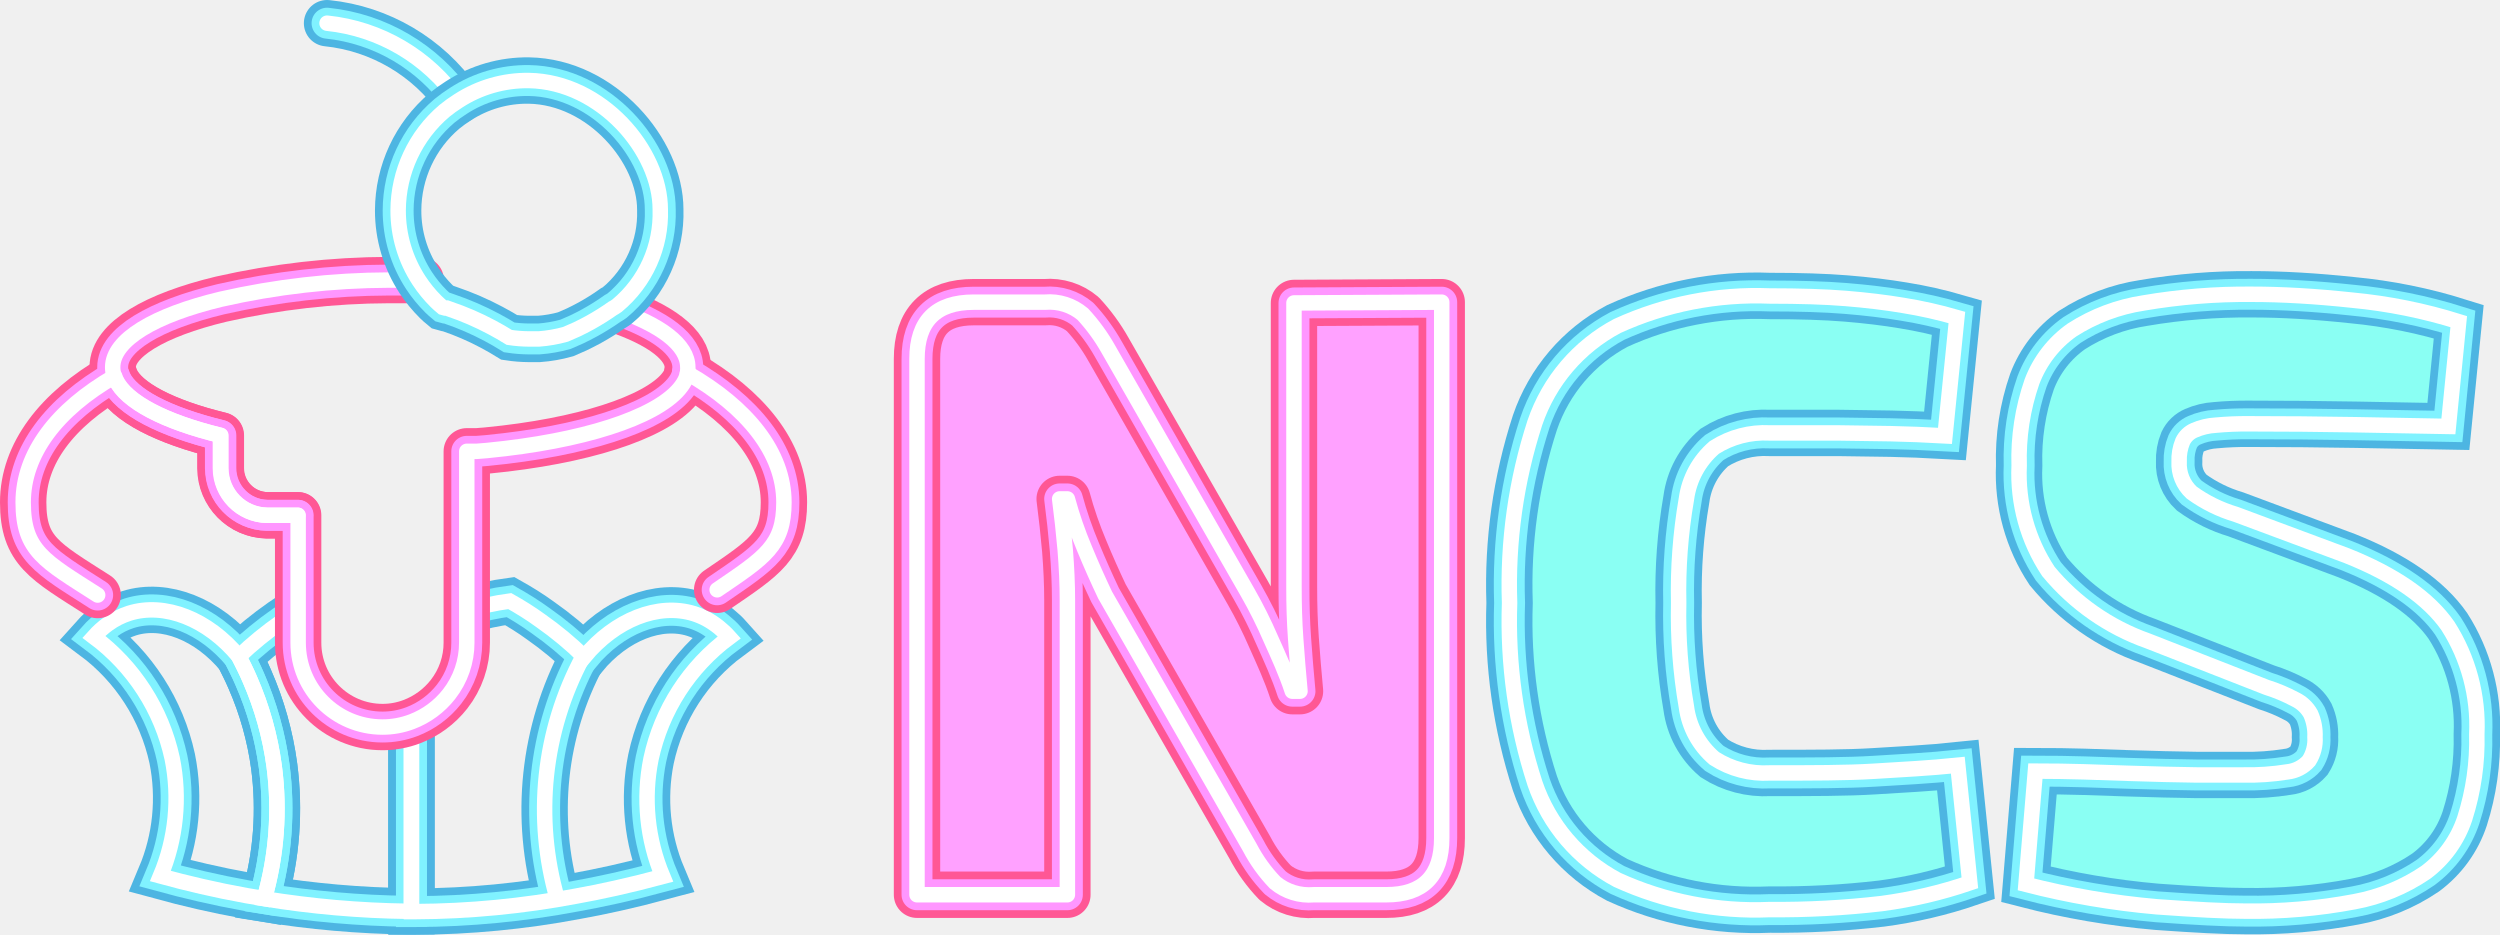
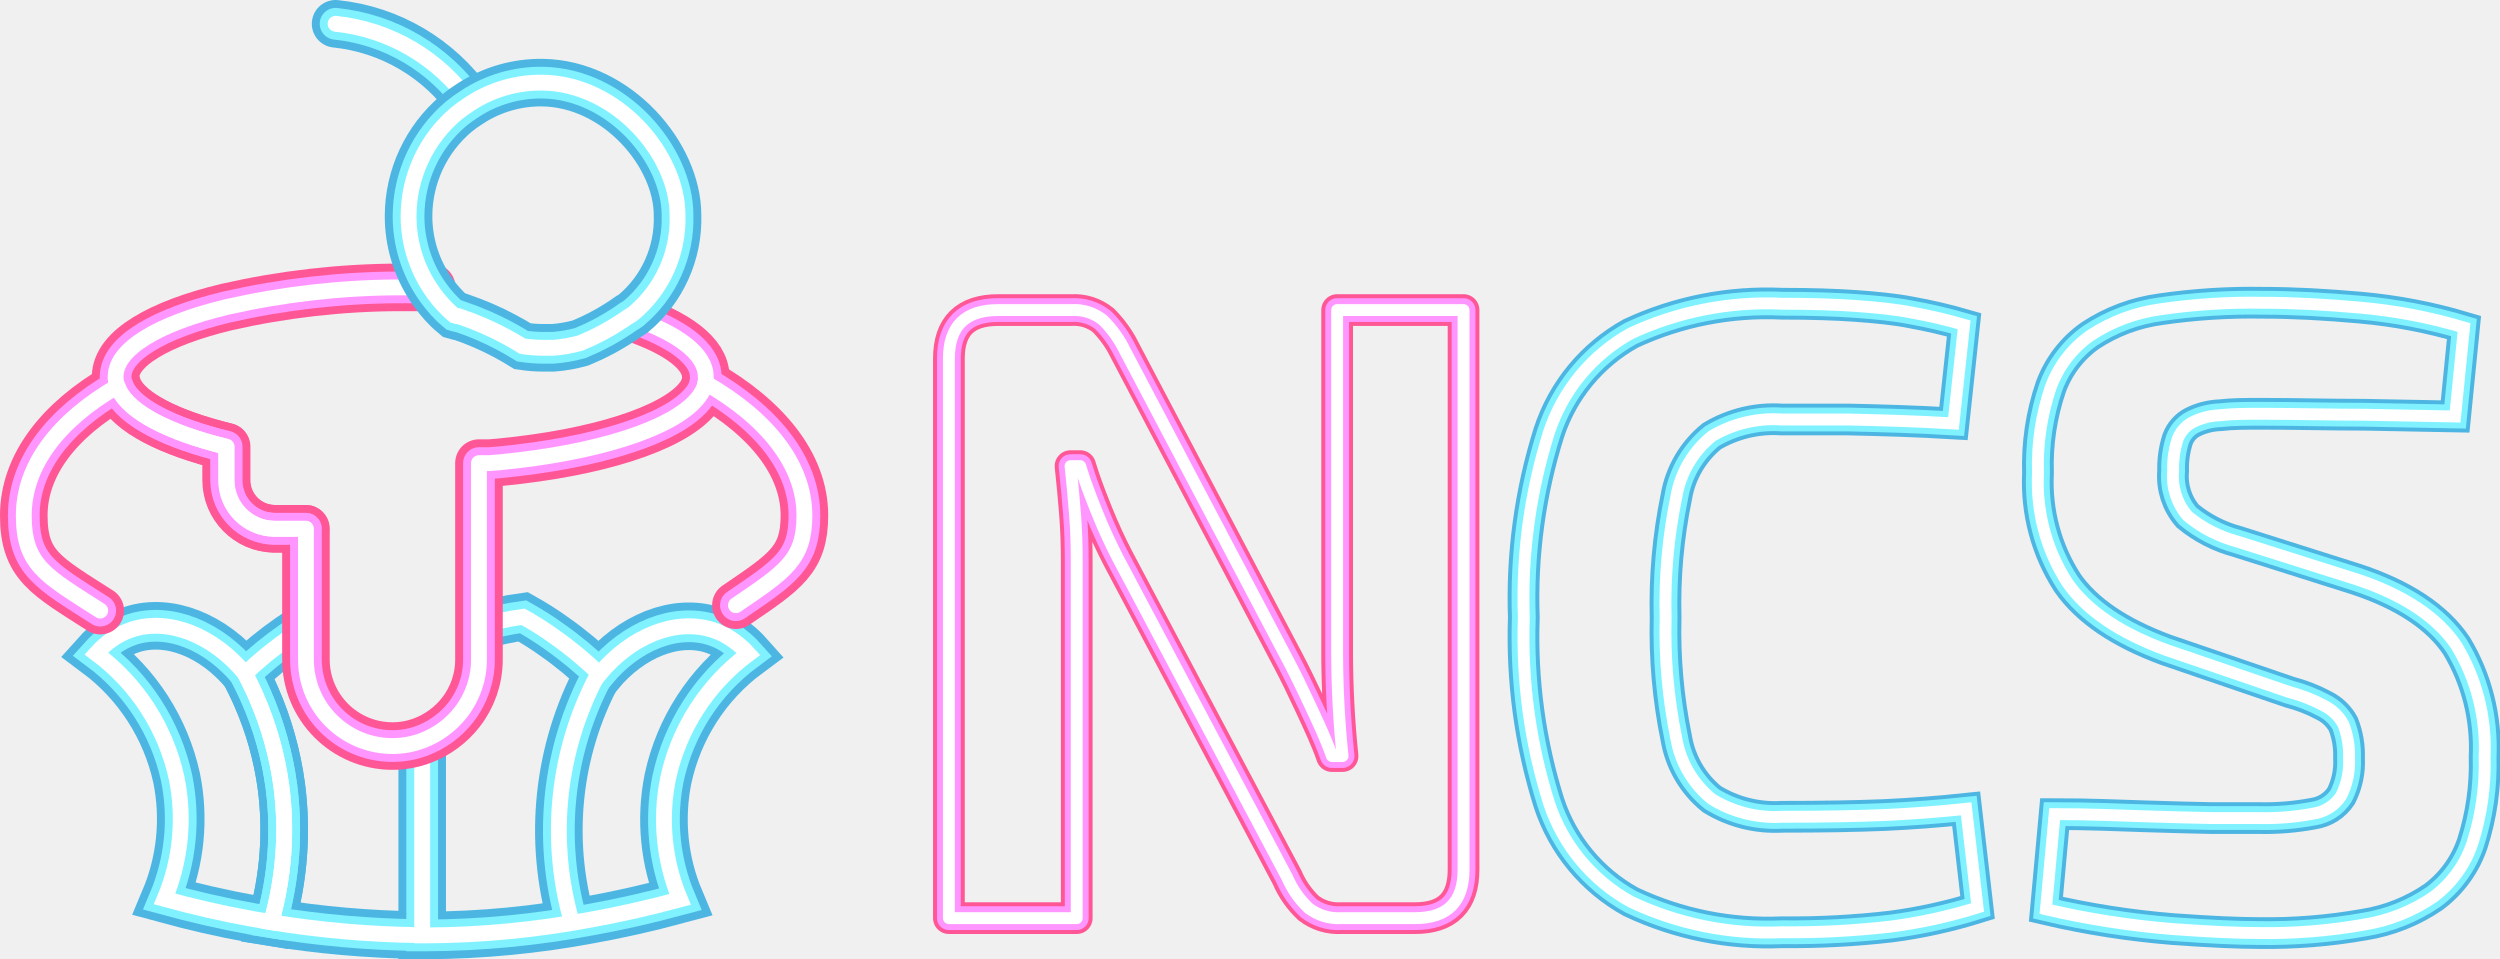
- <svg xmlns="http://www.w3.org/2000/svg" id="Layer_2" data-name="Layer 2" viewBox="0 0 161.75 60.46">
+ <svg xmlns="http://www.w3.org/2000/svg" id="Layer_2" data-name="Layer 2" viewBox="0 0 157.63 60.46">
  <defs>
-     <style>.cls-1,.cls-2,.cls-3,.cls-4,.cls-5,.cls-6,.cls-7,.cls-8,.cls-9{fill:none;}.cls-1,.cls-8{stroke:#4db5e2;}.cls-1,.cls-5,.cls-8{stroke-width:3px;}.cls-2,.cls-9{stroke:#80f2ff;}.cls-2,.cls-4,.cls-6,.cls-9{stroke-width:2px;}.cls-3,.cls-4,.cls-7{stroke:#fff;}.cls-4,.cls-5,.cls-6,.cls-7,.cls-8,.cls-9{stroke-linecap:round;stroke-linejoin:round;}.cls-5{stroke:#ff5795;}.cls-6{stroke:#ff96ff;}.cls-10{fill:#8afff3;}.cls-11{fill:#ffa1ff;}</style>
+     <style>.cls-1,.cls-10,.cls-11,.cls-12,.cls-2,.cls-3,.cls-4,.cls-5,.cls-6,.cls-7{fill:none}.cls-1,.cls-10{stroke:#4db5e2}.cls-1,.cls-5{stroke-width:3px}.cls-11,.cls-2{stroke:#80f2ff}.cls-10,.cls-2,.cls-4,.cls-6{stroke-width:2px}.cls-12,.cls-3,.cls-4,.cls-7{stroke:#fff}.cls-4,.cls-5,.cls-6,.cls-7{stroke-linecap:round;stroke-linejoin:round}.cls-5{stroke:#ff5795}.cls-6{stroke:#ff96ff}.cls-11{stroke-width:1.5px}.cls-12{stroke-width:.75px}</style>
  </defs>
-   <path class="cls-1" d="M33.6,62.64l-1.14-.19c-2-.36-3.86-.8-5.58-1.27a13,13,0,0,0,.76-7.61,13.34,13.34,0,0,0-5.07-7.87,5.83,5.83,0,0,1,.93-.84,4.82,4.82,0,0,1,1.35-.68c2.31-.73,5.11.38,7.1,2.79.23.42.47.91.71,1.47a21,21,0,0,1,1.58,5.63A21.12,21.12,0,0,1,33.6,62.64Z" transform="translate(-16.5 -4.5)" />
-   <path class="cls-1" d="M43.12,51.19V63.46h-.26a63.11,63.11,0,0,1-9.26-.81,21.12,21.12,0,0,0,.64-8.57,21,21,0,0,0-1.58-5.63c-.24-.56-.48-1-.71-1.47a23.28,23.28,0,0,1,2.79-2.28c.35-.24.69-.47,1-.67" transform="translate(-16.5 -4.5)" />
-   <path class="cls-1" d="M46.67,44a18,18,0,0,1,2.81-.61c.64.36,1.33.78,2,1.27A22.51,22.51,0,0,1,54.3,47c2-2.41,4.79-3.52,7.11-2.79a5,5,0,0,1,.82.35,5.65,5.65,0,0,1,1.46,1.17,13.25,13.25,0,0,0-5.07,7.87,13,13,0,0,0,.76,7.61c-2.19.59-4.1,1-5.61,1.27a57.17,57.17,0,0,1-10.4,1h-.25V51.19" transform="translate(-16.5 -4.5)" />
-   <path class="cls-1" d="M54.21,47a20.9,20.9,0,0,0-1.65,15.67" transform="translate(-16.5 -4.5)" />
-   <path class="cls-2" d="M33.6,62.64l-1.14-.19c-2-.36-3.86-.8-5.58-1.27a13,13,0,0,0,.76-7.61,13.34,13.34,0,0,0-5.07-7.87,5.83,5.83,0,0,1,.93-.84,4.82,4.82,0,0,1,1.35-.68c2.31-.73,5.11.38,7.1,2.79.23.42.47.91.71,1.47a21,21,0,0,1,1.58,5.63A21.12,21.12,0,0,1,33.6,62.64Z" transform="translate(-16.5 -4.5)" />
-   <path class="cls-2" d="M43.12,51.19V63.46h-.26a63.11,63.11,0,0,1-9.26-.81,21.12,21.12,0,0,0,.64-8.57,21,21,0,0,0-1.58-5.63c-.24-.56-.48-1-.71-1.47a23.28,23.28,0,0,1,2.79-2.28c.35-.24.69-.47,1-.67" transform="translate(-16.5 -4.5)" />
-   <path class="cls-2" d="M46.67,44a18,18,0,0,1,2.81-.61c.64.36,1.33.78,2,1.27A22.51,22.51,0,0,1,54.3,47c2-2.41,4.79-3.52,7.11-2.79a5,5,0,0,1,.82.35,5.65,5.65,0,0,1,1.46,1.17,13.25,13.25,0,0,0-5.07,7.87,13,13,0,0,0,.76,7.61c-2.19.59-4.1,1-5.61,1.27a57.17,57.17,0,0,1-10.4,1h-.25V51.19" transform="translate(-16.5 -4.5)" />
-   <path class="cls-2" d="M54.21,47a20.9,20.9,0,0,0-1.65,15.67" transform="translate(-16.5 -4.5)" />
-   <path class="cls-3" d="M33.6,62.64l-1.14-.19c-2-.36-3.86-.8-5.58-1.27a13,13,0,0,0,.76-7.61,13.34,13.34,0,0,0-5.07-7.87,5.83,5.83,0,0,1,.93-.84,4.82,4.82,0,0,1,1.35-.68c2.31-.73,5.11.38,7.1,2.79.23.42.47.91.71,1.47a21,21,0,0,1,1.58,5.63A21.12,21.12,0,0,1,33.6,62.64Z" transform="translate(-16.5 -4.5)" />
-   <path class="cls-3" d="M43.12,51.19V63.46h-.26a63.11,63.11,0,0,1-9.26-.81,21.12,21.12,0,0,0,.64-8.57,21,21,0,0,0-1.58-5.63c-.24-.56-.48-1-.71-1.47a23.28,23.28,0,0,1,2.79-2.28c.35-.24.69-.47,1-.67" transform="translate(-16.5 -4.5)" />
-   <path class="cls-3" d="M46.67,44a18,18,0,0,1,2.81-.61c.64.36,1.33.78,2,1.27A22.51,22.51,0,0,1,54.3,47c2-2.41,4.79-3.52,7.11-2.79a5,5,0,0,1,.82.35,5.65,5.65,0,0,1,1.46,1.17,13.25,13.25,0,0,0-5.07,7.87,13,13,0,0,0,.76,7.61c-2.19.59-4.1,1-5.61,1.27a57.17,57.17,0,0,1-10.4,1h-.25V51.19" transform="translate(-16.5 -4.5)" />
-   <path class="cls-3" d="M54.21,47a20.9,20.9,0,0,0-1.65,15.67" transform="translate(-16.5 -4.5)" />
-   <path class="cls-4" d="M35.76,37.84h-2a3.06,3.06,0,0,1-3-3.05V32.67c-3.61-.88-6.11-2.16-6.79-3.61a1.8,1.8,0,0,1-.08-.21,1.74,1.74,0,0,1-.1-.59c0-1.78,2.72-3.37,7-4.4a49.76,49.76,0,0,1,10.87-1.24h2.06" transform="translate(-16.5 -4.5)" />
-   <path class="cls-4" d="M61,28.59a2.17,2.17,0,0,1-.3.73c-1.2,1.92-5.63,3.5-11.51,4.2l-1.2.13-.63.05-.33,0-.33,0V46.08a5.4,5.4,0,0,1-1.15,3.34,5.57,5.57,0,0,1-2.4,1.77,5.31,5.31,0,0,1-1.91.35,5.46,5.46,0,0,1-5.45-5.46V37.84h-2a3.06,3.06,0,0,1-3-3.05V32.67c-3.61-.88-6.11-2.16-6.79-3.61a1.8,1.8,0,0,1-.08-.21C20.18,31,18,33.86,18,37s1.38,3.8,4.82,6" transform="translate(-16.5 -4.5)" />
-   <path class="cls-4" d="M56.23,24.49c3,1,4.77,2.32,4.77,3.77a1.84,1.84,0,0,1,0,.33" transform="translate(-16.5 -4.5)" />
-   <path class="cls-4" d="M62.9,42.66C66,40.55,67.22,39.8,67.22,37c0-3.21-2.37-6.14-6.25-8.36" transform="translate(-16.5 -4.5)" />
-   <path class="cls-5" d="M35.76,37.84h-2a3.06,3.06,0,0,1-3-3.05V32.67c-3.61-.88-6.11-2.16-6.79-3.61a1.8,1.8,0,0,1-.08-.21,1.74,1.74,0,0,1-.1-.59c0-1.78,2.72-3.37,7-4.4a49.76,49.76,0,0,1,10.87-1.24h2.06" transform="translate(-16.5 -4.5)" />
-   <path class="cls-5" d="M61,28.59a2.17,2.17,0,0,1-.3.73c-1.2,1.92-5.63,3.5-11.51,4.2l-1.2.13-.63.05-.33,0-.33,0V46.08a5.4,5.4,0,0,1-1.15,3.34,5.57,5.57,0,0,1-2.4,1.77,5.31,5.31,0,0,1-1.91.35,5.46,5.46,0,0,1-5.45-5.46V37.84h-2a3.06,3.06,0,0,1-3-3.05V32.67c-3.61-.88-6.11-2.16-6.79-3.61a1.8,1.8,0,0,1-.08-.21C20.18,31,18,33.86,18,37s1.38,3.8,4.82,6" transform="translate(-16.5 -4.5)" />
-   <path class="cls-5" d="M56.23,24.49c3,1,4.77,2.32,4.77,3.77a1.84,1.84,0,0,1,0,.33" transform="translate(-16.5 -4.5)" />
-   <path class="cls-5" d="M62.9,42.66C66,40.55,67.22,39.8,67.22,37c0-3.21-2.37-6.14-6.25-8.36" transform="translate(-16.5 -4.5)" />
-   <path class="cls-6" d="M35.76,37.84h-2a3.06,3.06,0,0,1-3-3.05V32.67c-3.61-.88-6.11-2.16-6.79-3.61a1.8,1.8,0,0,1-.08-.21,1.74,1.74,0,0,1-.1-.59c0-1.78,2.72-3.37,7-4.4a49.76,49.76,0,0,1,10.87-1.24h2.06" transform="translate(-16.5 -4.5)" />
-   <path class="cls-6" d="M61,28.59a2.17,2.17,0,0,1-.3.73c-1.2,1.92-5.63,3.5-11.51,4.2l-1.2.13-.63.05-.33,0-.33,0V46.08a5.4,5.4,0,0,1-1.15,3.34,5.57,5.57,0,0,1-2.4,1.77,5.31,5.31,0,0,1-1.91.35,5.46,5.46,0,0,1-5.45-5.46V37.84h-2a3.06,3.06,0,0,1-3-3.05V32.67c-3.61-.88-6.11-2.16-6.79-3.61a1.8,1.8,0,0,1-.08-.21C20.18,31,18,33.86,18,37s1.38,3.8,4.82,6" transform="translate(-16.5 -4.5)" />
-   <path class="cls-6" d="M56.23,24.49c3,1,4.77,2.32,4.77,3.77a1.84,1.84,0,0,1,0,.33" transform="translate(-16.5 -4.5)" />
-   <path class="cls-6" d="M62.9,42.66C66,40.55,67.22,39.8,67.22,37c0-3.21-2.37-6.14-6.25-8.36" transform="translate(-16.5 -4.5)" />
-   <path class="cls-7" d="M35.76,37.84h-2a3.06,3.06,0,0,1-3-3.05V32.67c-3.61-.88-6.11-2.16-6.79-3.61a1.8,1.8,0,0,1-.08-.21,1.74,1.74,0,0,1-.1-.59c0-1.78,2.72-3.37,7-4.4a49.76,49.76,0,0,1,10.87-1.24h2.06" transform="translate(-16.5 -4.5)" />
-   <path class="cls-7" d="M61,28.59a2.17,2.17,0,0,1-.3.73c-1.2,1.92-5.63,3.5-11.51,4.2l-1.2.13-.63.05-.33,0-.33,0V46.08a5.4,5.4,0,0,1-1.15,3.34,5.57,5.57,0,0,1-2.4,1.77,5.31,5.31,0,0,1-1.91.35,5.46,5.46,0,0,1-5.45-5.46V37.84h-2a3.06,3.06,0,0,1-3-3.05V32.67c-3.61-.88-6.11-2.16-6.79-3.61a1.8,1.8,0,0,1-.08-.21C20.18,31,18,33.86,18,37s1.38,3.8,4.82,6" transform="translate(-16.5 -4.5)" />
-   <path class="cls-7" d="M56.23,24.49c3,1,4.77,2.32,4.77,3.77a1.84,1.84,0,0,1,0,.33" transform="translate(-16.5 -4.5)" />
-   <path class="cls-7" d="M62.9,42.66C66,40.55,67.22,39.8,67.22,37c0-3.21-2.37-6.14-6.25-8.36" transform="translate(-16.5 -4.5)" />
-   <path class="cls-8" d="M37.66,6A11.87,11.87,0,0,1,46.16,11" transform="translate(-16.5 -4.5)" />
-   <path class="cls-9" d="M37.66,6A11.87,11.87,0,0,1,46.16,11" transform="translate(-16.5 -4.5)" />
-   <path class="cls-7" d="M37.66,6A11.87,11.87,0,0,1,46.16,11" transform="translate(-16.5 -4.5)" />
-   <path class="cls-1" d="M59.22,18.06a7.76,7.76,0,0,1-2.79,6.21s-.24.17-.27.17a16.37,16.37,0,0,1-1.5.94c-.29.16-.57.3-.84.43l-.73.32a8.84,8.84,0,0,1-1.72.3c-.21,0-.43,0-.64,0a9,9,0,0,1-1.28-.1c-.36-.22-.73-.44-1.13-.65a18.3,18.3,0,0,0-2.75-1.19h0l-.17-.06-.09,0-.18-.05c-.15-.12-.28-.25-.42-.38a8.42,8.42,0,0,1-1.1-1.35h0l0,0a8.24,8.24,0,0,1-1.35-4.54,8.48,8.48,0,0,1,3-6.44,9.08,9.08,0,0,1,.89-.64,8.16,8.16,0,0,1,4.57-1.32C55.42,9.79,59.22,14.26,59.22,18.06Z" transform="translate(-16.5 -4.5)" />
-   <path class="cls-2" d="M59.22,18.06a7.76,7.76,0,0,1-2.79,6.21s-.24.17-.27.17a16.37,16.37,0,0,1-1.5.94c-.29.16-.57.3-.84.43l-.73.32a8.84,8.84,0,0,1-1.72.3c-.21,0-.43,0-.64,0a9,9,0,0,1-1.28-.1c-.36-.22-.73-.44-1.13-.65a18.3,18.3,0,0,0-2.75-1.19h0l-.17-.06-.09,0-.18-.05c-.15-.12-.28-.25-.42-.38a8.42,8.42,0,0,1-1.1-1.35h0l0,0a8.24,8.24,0,0,1-1.35-4.54,8.48,8.48,0,0,1,3-6.44,9.08,9.08,0,0,1,.89-.64,8.16,8.16,0,0,1,4.57-1.32C55.42,9.79,59.22,14.26,59.22,18.06Z" transform="translate(-16.5 -4.5)" />
-   <path class="cls-3" d="M59.22,18.06a7.76,7.76,0,0,1-2.79,6.21s-.24.17-.27.17a16.37,16.37,0,0,1-1.5.94c-.29.16-.57.3-.84.43l-.73.32a8.84,8.84,0,0,1-1.72.3c-.21,0-.43,0-.64,0a9,9,0,0,1-1.28-.1c-.36-.22-.73-.44-1.13-.65a18.3,18.3,0,0,0-2.75-1.19h0l-.17-.06-.09,0-.18-.05c-.15-.12-.28-.25-.42-.38a8.42,8.42,0,0,1-1.1-1.35h0l0,0a8.24,8.24,0,0,1-1.35-4.54,8.48,8.48,0,0,1,3-6.44,9.08,9.08,0,0,1,.89-.64,8.16,8.16,0,0,1,4.57-1.32C55.42,9.79,59.22,14.26,59.22,18.06Z" transform="translate(-16.5 -4.5)" />
-   <path class="cls-10" d="M131,23.65c1.93,0,3.57.05,4.92.16s2.59.26,3.72.45a29.07,29.07,0,0,1,3.47.78l-.77,7.66c-1.26-.07-2.43-.12-3.5-.14l-3.45-.05c-1.22,0-2.68,0-4.39,0a6.06,6.06,0,0,0-3.58.94,5.34,5.34,0,0,0-1.81,3.34,34.94,34.94,0,0,0-.5,6.72,34.94,34.94,0,0,0,.5,6.72,5.29,5.29,0,0,0,1.81,3.34,6,6,0,0,0,3.58.94c2.71,0,5,0,6.75-.11s3.61-.2,5.42-.39l.78,7.61a29.91,29.91,0,0,1-5.7,1.34,58,58,0,0,1-7.25.39,21.47,21.47,0,0,1-9.86-1.92,11.16,11.16,0,0,1-5.33-6.25,33.9,33.9,0,0,1-1.64-11.67,33.9,33.9,0,0,1,1.64-11.67,11.16,11.16,0,0,1,5.33-6.25A21.61,21.61,0,0,1,131,23.65Z" transform="translate(-16.5 -4.5)" />
-   <path class="cls-10" d="M162.19,23.54q2.94,0,6.5.38a33.67,33.67,0,0,1,6.89,1.39l-.67,6.78-6-.11q-3.52-.06-6.92-.06a21.28,21.28,0,0,0-2.14.09,4,4,0,0,0-1.38.33,1.47,1.47,0,0,0-.75.72,3.11,3.11,0,0,0-.23,1.31,2.54,2.54,0,0,0,.81,2,9.47,9.47,0,0,0,2.86,1.41l7.17,2.67Q173,42.31,174.88,45a12,12,0,0,1,1.87,7,16.58,16.58,0,0,1-.78,5.45,7.15,7.15,0,0,1-2.53,3.5,12.09,12.09,0,0,1-4.61,1.89,35.18,35.18,0,0,1-7.08.61c-1.3,0-3.2-.1-5.7-.28a52,52,0,0,1-8.47-1.45l.61-7.33c2.22,0,4.19.08,5.92.14s3.22.09,4.5.11l3,0a16,16,0,0,0,2.89-.2,2.17,2.17,0,0,0,1.39-.72,2.54,2.54,0,0,0,.39-1.53,3.32,3.32,0,0,0-.28-1.5,2.26,2.26,0,0,0-1-.94,10.85,10.85,0,0,0-1.86-.78l-7.67-3a14.71,14.71,0,0,1-6.44-4.5,11.42,11.42,0,0,1-1.89-6.84,15.14,15.14,0,0,1,.83-5.44,7.21,7.21,0,0,1,2.59-3.34,11.88,11.88,0,0,1,4.64-1.75A39.46,39.46,0,0,1,162.19,23.54Z" transform="translate(-16.5 -4.5)" />
-   <path class="cls-1" d="M131,23.65c1.93,0,3.57.05,4.92.16s2.59.26,3.72.45a29.07,29.07,0,0,1,3.47.78l-.77,7.66c-1.26-.07-2.43-.12-3.5-.14l-3.45-.05c-1.22,0-2.68,0-4.39,0a6.06,6.06,0,0,0-3.58.94,5.34,5.34,0,0,0-1.81,3.34,34.94,34.94,0,0,0-.5,6.72,34.94,34.94,0,0,0,.5,6.72,5.29,5.29,0,0,0,1.81,3.34,6,6,0,0,0,3.58.94c2.71,0,5,0,6.75-.11s3.61-.2,5.42-.39l.78,7.61a29.91,29.91,0,0,1-5.7,1.34,58,58,0,0,1-7.25.39,21.47,21.47,0,0,1-9.86-1.92,11.16,11.16,0,0,1-5.33-6.25,33.9,33.9,0,0,1-1.64-11.67,33.9,33.9,0,0,1,1.64-11.67,11.16,11.16,0,0,1,5.33-6.25A21.61,21.61,0,0,1,131,23.65Z" transform="translate(-16.5 -4.5)" />
-   <path class="cls-1" d="M162.19,23.54q2.94,0,6.5.38a33.67,33.67,0,0,1,6.89,1.39l-.67,6.78-6-.11q-3.52-.06-6.92-.06a21.28,21.28,0,0,0-2.14.09,4,4,0,0,0-1.38.33,1.47,1.47,0,0,0-.75.72,3.11,3.11,0,0,0-.23,1.31,2.54,2.54,0,0,0,.81,2,9.47,9.47,0,0,0,2.86,1.41l7.17,2.67Q173,42.31,174.88,45a12,12,0,0,1,1.87,7,16.58,16.58,0,0,1-.78,5.45,7.15,7.15,0,0,1-2.53,3.5,12.09,12.09,0,0,1-4.61,1.89,35.18,35.18,0,0,1-7.08.61c-1.3,0-3.2-.1-5.7-.28a52,52,0,0,1-8.47-1.45l.61-7.33c2.22,0,4.19.08,5.92.14s3.22.09,4.5.11l3,0a16,16,0,0,0,2.89-.2,2.17,2.17,0,0,0,1.39-.72,2.54,2.54,0,0,0,.39-1.53,3.32,3.32,0,0,0-.28-1.5,2.26,2.26,0,0,0-1-.94,10.85,10.85,0,0,0-1.86-.78l-7.67-3a14.71,14.71,0,0,1-6.44-4.5,11.42,11.42,0,0,1-1.89-6.84,15.14,15.14,0,0,1,.83-5.44,7.21,7.21,0,0,1,2.59-3.34,11.88,11.88,0,0,1,4.64-1.75A39.46,39.46,0,0,1,162.19,23.54Z" transform="translate(-16.5 -4.5)" />
-   <path class="cls-2" d="M131,23.65c1.93,0,3.57.05,4.92.16s2.59.26,3.72.45a29.07,29.07,0,0,1,3.47.78l-.77,7.66c-1.26-.07-2.43-.12-3.5-.14l-3.45-.05c-1.22,0-2.68,0-4.39,0a6.06,6.06,0,0,0-3.58.94,5.34,5.34,0,0,0-1.81,3.34,34.94,34.94,0,0,0-.5,6.72,34.94,34.94,0,0,0,.5,6.72,5.29,5.29,0,0,0,1.81,3.34,6,6,0,0,0,3.58.94c2.71,0,5,0,6.75-.11s3.61-.2,5.42-.39l.78,7.61a29.91,29.91,0,0,1-5.7,1.34,58,58,0,0,1-7.25.39,21.47,21.47,0,0,1-9.86-1.92,11.16,11.16,0,0,1-5.33-6.25,33.9,33.9,0,0,1-1.64-11.67,33.9,33.9,0,0,1,1.64-11.67,11.16,11.16,0,0,1,5.33-6.25A21.61,21.61,0,0,1,131,23.65Z" transform="translate(-16.5 -4.5)" />
-   <path class="cls-2" d="M162.19,23.54q2.94,0,6.5.38a33.67,33.67,0,0,1,6.89,1.39l-.67,6.78-6-.11q-3.52-.06-6.92-.06a21.28,21.28,0,0,0-2.14.09,4,4,0,0,0-1.38.33,1.47,1.47,0,0,0-.75.72,3.11,3.11,0,0,0-.23,1.31,2.54,2.54,0,0,0,.81,2,9.47,9.47,0,0,0,2.86,1.41l7.17,2.67Q173,42.31,174.88,45a12,12,0,0,1,1.87,7,16.58,16.58,0,0,1-.78,5.45,7.15,7.15,0,0,1-2.53,3.5,12.09,12.09,0,0,1-4.61,1.89,35.18,35.18,0,0,1-7.08.61c-1.3,0-3.2-.1-5.7-.28a52,52,0,0,1-8.47-1.45l.61-7.33c2.22,0,4.19.08,5.92.14s3.22.09,4.5.11l3,0a16,16,0,0,0,2.89-.2,2.17,2.17,0,0,0,1.39-.72,2.54,2.54,0,0,0,.39-1.53,3.32,3.32,0,0,0-.28-1.5,2.26,2.26,0,0,0-1-.94,10.85,10.85,0,0,0-1.86-.78l-7.67-3a14.71,14.71,0,0,1-6.44-4.5,11.42,11.42,0,0,1-1.89-6.84,15.14,15.14,0,0,1,.83-5.44,7.21,7.21,0,0,1,2.59-3.34,11.88,11.88,0,0,1,4.64-1.75A39.46,39.46,0,0,1,162.19,23.54Z" transform="translate(-16.5 -4.5)" />
-   <path class="cls-3" d="M131,23.65c1.93,0,3.57.05,4.92.16s2.59.26,3.72.45a29.07,29.07,0,0,1,3.47.78l-.77,7.66c-1.26-.07-2.43-.12-3.5-.14l-3.45-.05c-1.22,0-2.68,0-4.39,0a6.06,6.06,0,0,0-3.58.94,5.34,5.34,0,0,0-1.81,3.34,34.94,34.94,0,0,0-.5,6.72,34.94,34.94,0,0,0,.5,6.72,5.29,5.29,0,0,0,1.81,3.34,6,6,0,0,0,3.58.94c2.71,0,5,0,6.75-.11s3.61-.2,5.42-.39l.78,7.61a29.91,29.91,0,0,1-5.7,1.34,58,58,0,0,1-7.25.39,21.47,21.47,0,0,1-9.86-1.92,11.16,11.16,0,0,1-5.33-6.25,33.9,33.9,0,0,1-1.64-11.67,33.9,33.9,0,0,1,1.64-11.67,11.16,11.16,0,0,1,5.33-6.25A21.61,21.61,0,0,1,131,23.65Z" transform="translate(-16.5 -4.5)" />
-   <path class="cls-3" d="M162.19,23.54q2.94,0,6.5.38a33.67,33.67,0,0,1,6.89,1.39l-.67,6.78-6-.11q-3.52-.06-6.92-.06a21.28,21.28,0,0,0-2.14.09,4,4,0,0,0-1.38.33,1.47,1.47,0,0,0-.75.72,3.11,3.11,0,0,0-.23,1.31,2.54,2.54,0,0,0,.81,2,9.47,9.47,0,0,0,2.86,1.41l7.17,2.67Q173,42.31,174.88,45a12,12,0,0,1,1.87,7,16.58,16.58,0,0,1-.78,5.45,7.15,7.15,0,0,1-2.53,3.5,12.09,12.09,0,0,1-4.61,1.89,35.18,35.18,0,0,1-7.08.61c-1.3,0-3.2-.1-5.7-.28a52,52,0,0,1-8.47-1.45l.61-7.33c2.22,0,4.19.08,5.92.14s3.22.09,4.5.11l3,0a16,16,0,0,0,2.89-.2,2.17,2.17,0,0,0,1.39-.72,2.54,2.54,0,0,0,.39-1.53,3.32,3.32,0,0,0-.28-1.5,2.26,2.26,0,0,0-1-.94,10.85,10.85,0,0,0-1.86-.78l-7.67-3a14.71,14.71,0,0,1-6.44-4.5,11.42,11.42,0,0,1-1.89-6.84,15.14,15.14,0,0,1,.83-5.44,7.21,7.21,0,0,1,2.59-3.34,11.88,11.88,0,0,1,4.64-1.75A39.46,39.46,0,0,1,162.19,23.54Z" transform="translate(-16.5 -4.5)" />
-   <path class="cls-11" d="M109.78,24.05V58.72q0,3.68-3.61,3.67H101.5A3.44,3.44,0,0,1,99,61.61a9.89,9.89,0,0,1-1.64-2.28L88,43c-.44-.93-.89-1.93-1.33-3a25.59,25.59,0,0,1-1.11-3.22h-.5q.21,1.61.36,3.3c.09,1.13.14,2.22.14,3.25V62.39H75.83V27.72c0-2.44,1.23-3.67,3.67-3.67h4.61a3.35,3.35,0,0,1,2.45.78,12,12,0,0,1,1.66,2.28l9,15.72a30,30,0,0,1,1.5,3c.48,1.07,1,2.2,1.39,3.39h.5c-.11-1.15-.2-2.28-.28-3.39s-.11-2.22-.11-3.34l0-18.39Z" transform="translate(-16.5 -4.5)" />
-   <path class="cls-5" d="M109.78,24.05V58.72q0,3.68-3.61,3.67H101.5A3.44,3.44,0,0,1,99,61.61a9.89,9.89,0,0,1-1.64-2.28L88,43c-.44-.93-.89-1.93-1.33-3a25.59,25.59,0,0,1-1.11-3.22h-.5q.21,1.61.36,3.3c.09,1.13.14,2.22.14,3.25V62.39H75.83V27.72c0-2.44,1.23-3.67,3.67-3.67h4.61a3.35,3.35,0,0,1,2.45.78,12,12,0,0,1,1.66,2.28l9,15.72a30,30,0,0,1,1.5,3c.48,1.07,1,2.2,1.39,3.39h.5c-.11-1.15-.2-2.28-.28-3.39s-.11-2.22-.11-3.34l0-18.39Z" transform="translate(-16.5 -4.5)" />
-   <path class="cls-6" d="M109.78,24.05V58.72q0,3.68-3.61,3.67H101.5A3.44,3.44,0,0,1,99,61.61a9.89,9.89,0,0,1-1.64-2.28L88,43c-.44-.93-.89-1.93-1.33-3a25.59,25.59,0,0,1-1.11-3.22h-.5q.21,1.61.36,3.3c.09,1.13.14,2.22.14,3.25V62.39H75.83V27.72c0-2.44,1.23-3.67,3.67-3.67h4.61a3.35,3.35,0,0,1,2.45.78,12,12,0,0,1,1.66,2.28l9,15.72a30,30,0,0,1,1.5,3c.48,1.07,1,2.2,1.39,3.39h.5c-.11-1.15-.2-2.28-.28-3.39s-.11-2.22-.11-3.34l0-18.39Z" transform="translate(-16.5 -4.5)" />
-   <path class="cls-7" d="M109.78,24.05V58.72q0,3.68-3.61,3.67H101.5A3.44,3.44,0,0,1,99,61.61a9.89,9.89,0,0,1-1.64-2.28L88,43c-.44-.93-.89-1.93-1.33-3a25.59,25.59,0,0,1-1.11-3.22h-.5q.21,1.61.36,3.3c.09,1.13.14,2.22.14,3.25V62.39H75.83V27.72c0-2.44,1.23-3.67,3.67-3.67h4.61a3.35,3.35,0,0,1,2.45.78,12,12,0,0,1,1.66,2.28l9,15.72a30,30,0,0,1,1.5,3c.48,1.07,1,2.2,1.39,3.39h.5c-.11-1.15-.2-2.28-.28-3.39s-.11-2.22-.11-3.34l0-18.39Z" transform="translate(-16.5 -4.5)" />
+   <path class="cls-1" d="m17.1 58.14-1.14-.19c-2-.36-3.86-.8-5.58-1.27a13 13 0 0 0 .76-7.61 13.34 13.34 0 0 0-5.07-7.87 5.83 5.83 0 0 1 .93-.84 4.82 4.82 0 0 1 1.35-.68c2.31-.73 5.11.38 7.1 2.79.23.42.47.91.71 1.47a21 21 0 0 1 1.58 5.63 21.12 21.12 0 0 1-.64 8.57Z" />
+   <path class="cls-1" d="M26.62 46.69v12.27h-.26a63.11 63.11 0 0 1-9.26-.81 21.12 21.12 0 0 0 .64-8.57 21 21 0 0 0-1.58-5.63c-.24-.56-.48-1-.71-1.47a23.28 23.28 0 0 1 2.79-2.28 44 44 0 0 1 1-.67M30.17 39.5a18 18 0 0 1 2.81-.61c.64.36 1.33.78 2 1.27a22.51 22.51 0 0 1 2.82 2.34c2-2.41 4.79-3.52 7.11-2.79a5 5 0 0 1 .82.35 5.65 5.65 0 0 1 1.46 1.17 13.25 13.25 0 0 0-5.07 7.87 13 13 0 0 0 .76 7.61c-2.19.59-4.1 1-5.61 1.27a57.17 57.17 0 0 1-10.4 1h-.25V46.69" />
+   <path class="cls-1" d="M37.71 42.5a20.9 20.9 0 0 0-1.65 15.67" />
+   <path class="cls-2" d="m17.1 58.14-1.14-.19c-2-.36-3.86-.8-5.58-1.27a13 13 0 0 0 .76-7.61 13.34 13.34 0 0 0-5.07-7.87 5.83 5.83 0 0 1 .93-.84 4.82 4.82 0 0 1 1.35-.68c2.31-.73 5.11.38 7.1 2.79.23.42.47.91.71 1.47a21 21 0 0 1 1.58 5.63 21.12 21.12 0 0 1-.64 8.57Z" />
+   <path class="cls-2" d="M26.62 46.69v12.27h-.26a63.11 63.11 0 0 1-9.26-.81 21.12 21.12 0 0 0 .64-8.57 21 21 0 0 0-1.58-5.63c-.24-.56-.48-1-.71-1.47a23.28 23.28 0 0 1 2.79-2.28 44 44 0 0 1 1-.67M30.17 39.5a18 18 0 0 1 2.81-.61c.64.36 1.33.78 2 1.27a22.51 22.51 0 0 1 2.82 2.34c2-2.41 4.79-3.52 7.11-2.79a5 5 0 0 1 .82.35 5.65 5.65 0 0 1 1.46 1.17 13.25 13.25 0 0 0-5.07 7.87 13 13 0 0 0 .76 7.61c-2.19.59-4.1 1-5.61 1.27a57.17 57.17 0 0 1-10.4 1h-.25V46.69" />
+   <path class="cls-2" d="M37.71 42.5a20.9 20.9 0 0 0-1.65 15.67" />
+   <path class="cls-3" d="m17.1 58.14-1.14-.19c-2-.36-3.86-.8-5.58-1.27a13 13 0 0 0 .76-7.61 13.34 13.34 0 0 0-5.07-7.87 5.83 5.83 0 0 1 .93-.84 4.82 4.82 0 0 1 1.35-.68c2.31-.73 5.11.38 7.1 2.79.23.42.47.91.71 1.47a21 21 0 0 1 1.58 5.63 21.12 21.12 0 0 1-.64 8.57Z" />
+   <path class="cls-3" d="M26.62 46.69v12.27h-.26a63.11 63.11 0 0 1-9.26-.81 21.12 21.12 0 0 0 .64-8.57 21 21 0 0 0-1.58-5.63c-.24-.56-.48-1-.71-1.47a23.28 23.28 0 0 1 2.79-2.28 44 44 0 0 1 1-.67M30.17 39.5a18 18 0 0 1 2.81-.61c.64.36 1.33.78 2 1.27a22.51 22.51 0 0 1 2.82 2.34c2-2.41 4.79-3.52 7.11-2.79a5 5 0 0 1 .82.35 5.65 5.65 0 0 1 1.46 1.17 13.25 13.25 0 0 0-5.07 7.87 13 13 0 0 0 .76 7.61c-2.19.59-4.1 1-5.61 1.27a57.17 57.17 0 0 1-10.4 1h-.25V46.69" />
+   <path class="cls-3" d="M37.71 42.5a20.9 20.9 0 0 0-1.65 15.67" />
+   <path class="cls-4" d="M19.26 33.34h-2a3.06 3.06 0 0 1-3-3.05v-2.12c-3.61-.88-6.11-2.16-6.79-3.61a1.8 1.8 0 0 1-.08-.21 1.74 1.74 0 0 1-.1-.59c0-1.78 2.72-3.37 7-4.4a49.76 49.76 0 0 1 10.87-1.24h2.06" />
+   <path class="cls-4" d="M44.5 24.09a2.17 2.17 0 0 1-.3.73c-1.2 1.92-5.63 3.5-11.51 4.2l-1.2.13-.63.05h-.66v12.38a5.4 5.4 0 0 1-1.15 3.34 5.57 5.57 0 0 1-2.4 1.77 5.31 5.31 0 0 1-1.91.35 5.46 5.46 0 0 1-5.45-5.46v-8.24h-2a3.06 3.06 0 0 1-3-3.05v-2.12c-3.61-.88-6.11-2.16-6.79-3.61a1.8 1.8 0 0 1-.08-.21C3.68 26.5 1.5 29.36 1.5 32.5s1.38 3.8 4.82 6M39.73 19.99c3 1 4.77 2.32 4.77 3.77a1.84 1.84 0 0 1 0 .33" />
+   <path class="cls-4" d="M46.4 38.16c3.1-2.11 4.32-2.86 4.32-5.66 0-3.21-2.37-6.14-6.25-8.36" />
+   <path class="cls-5" d="M19.26 33.34h-2a3.06 3.06 0 0 1-3-3.05v-2.12c-3.61-.88-6.11-2.16-6.79-3.61a1.8 1.8 0 0 1-.08-.21 1.74 1.74 0 0 1-.1-.59c0-1.78 2.72-3.37 7-4.4a49.76 49.76 0 0 1 10.87-1.24h2.06" />
+   <path class="cls-5" d="M44.5 24.09a2.17 2.17 0 0 1-.3.73c-1.2 1.92-5.63 3.5-11.51 4.2l-1.2.13-.63.05h-.66v12.38a5.4 5.4 0 0 1-1.15 3.34 5.57 5.57 0 0 1-2.4 1.77 5.31 5.31 0 0 1-1.91.35 5.46 5.46 0 0 1-5.45-5.46v-8.24h-2a3.06 3.06 0 0 1-3-3.05v-2.12c-3.61-.88-6.11-2.16-6.79-3.61a1.8 1.8 0 0 1-.08-.21C3.68 26.5 1.5 29.36 1.5 32.5s1.38 3.8 4.82 6M39.73 19.99c3 1 4.77 2.32 4.77 3.77a1.84 1.84 0 0 1 0 .33" />
+   <path class="cls-5" d="M46.4 38.16c3.1-2.11 4.32-2.86 4.32-5.66 0-3.21-2.37-6.14-6.25-8.36" />
+   <path class="cls-6" d="M19.26 33.34h-2a3.06 3.06 0 0 1-3-3.05v-2.12c-3.61-.88-6.11-2.16-6.79-3.61a1.8 1.8 0 0 1-.08-.21 1.74 1.74 0 0 1-.1-.59c0-1.78 2.72-3.37 7-4.4a49.76 49.76 0 0 1 10.87-1.24h2.06" />
+   <path class="cls-6" d="M44.5 24.09a2.17 2.17 0 0 1-.3.73c-1.2 1.92-5.63 3.5-11.51 4.2l-1.2.13-.63.05h-.66v12.38a5.4 5.4 0 0 1-1.15 3.34 5.57 5.57 0 0 1-2.4 1.77 5.31 5.31 0 0 1-1.91.35 5.46 5.46 0 0 1-5.45-5.46v-8.24h-2a3.06 3.06 0 0 1-3-3.05v-2.12c-3.61-.88-6.11-2.16-6.79-3.61a1.8 1.8 0 0 1-.08-.21C3.68 26.5 1.5 29.36 1.5 32.5s1.38 3.8 4.82 6M39.73 19.99c3 1 4.77 2.32 4.77 3.77a1.84 1.84 0 0 1 0 .33" />
+   <path class="cls-6" d="M46.4 38.16c3.1-2.11 4.32-2.86 4.32-5.66 0-3.21-2.37-6.14-6.25-8.36" />
+   <path class="cls-7" d="M19.26 33.34h-2a3.06 3.06 0 0 1-3-3.05v-2.12c-3.61-.88-6.11-2.16-6.79-3.61a1.8 1.8 0 0 1-.08-.21 1.74 1.74 0 0 1-.1-.59c0-1.78 2.72-3.37 7-4.4a49.76 49.76 0 0 1 10.87-1.24h2.06" />
+   <path class="cls-7" d="M44.5 24.09a2.17 2.17 0 0 1-.3.73c-1.2 1.92-5.63 3.5-11.51 4.2l-1.2.13-.63.05h-.66v12.38a5.4 5.4 0 0 1-1.15 3.34 5.57 5.57 0 0 1-2.4 1.77 5.31 5.31 0 0 1-1.91.35 5.46 5.46 0 0 1-5.45-5.46v-8.24h-2a3.06 3.06 0 0 1-3-3.05v-2.12c-3.61-.88-6.11-2.16-6.79-3.61a1.8 1.8 0 0 1-.08-.21C3.68 26.5 1.5 29.36 1.5 32.5s1.38 3.8 4.82 6M39.73 19.99c3 1 4.77 2.32 4.77 3.77a1.84 1.84 0 0 1 0 .33" />
+   <path class="cls-7" d="M46.4 38.16c3.1-2.11 4.32-2.86 4.32-5.66 0-3.21-2.37-6.14-6.25-8.36" />
+   <path d="M37.66 6a11.87 11.87 0 0 1 8.5 5" transform="translate(-16.5 -4.5)" style="stroke-linecap:round;stroke-linejoin:round;stroke-width:3px;stroke:#4db5e2;fill:none" />
+   <path d="M37.66 6a11.87 11.87 0 0 1 8.5 5" transform="translate(-16.5 -4.5)" style="stroke-linecap:round;stroke-linejoin:round;stroke-width:2px;stroke:#80f2ff;fill:none" />
+   <path class="cls-7" d="M21.16 1.5a11.87 11.87 0 0 1 8.5 5" />
+   <path class="cls-1" d="M42.72 13.56a7.76 7.76 0 0 1-2.79 6.21s-.24.17-.27.17a16.37 16.37 0 0 1-1.5.94c-.29.16-.57.3-.84.43l-.73.32a8.84 8.84 0 0 1-1.72.3h-.64a9 9 0 0 1-1.28-.1 19.8 19.8 0 0 0-1.13-.65 18.3 18.3 0 0 0-2.75-1.19l-.17-.06h-.09l-.18-.05c-.15-.12-.28-.25-.42-.38a8.42 8.42 0 0 1-1.1-1.35 8.24 8.24 0 0 1-1.35-4.54 8.48 8.48 0 0 1 3-6.44 9.08 9.08 0 0 1 .89-.64 8.16 8.16 0 0 1 4.57-1.32c4.7.08 8.5 4.55 8.5 8.35Z" />
+   <path class="cls-2" d="M42.72 13.56a7.76 7.76 0 0 1-2.79 6.21s-.24.17-.27.17a16.37 16.37 0 0 1-1.5.94c-.29.16-.57.3-.84.43l-.73.32a8.84 8.84 0 0 1-1.72.3h-.64a9 9 0 0 1-1.28-.1 19.8 19.8 0 0 0-1.13-.65 18.3 18.3 0 0 0-2.75-1.19l-.17-.06h-.09l-.18-.05c-.15-.12-.28-.25-.42-.38a8.42 8.42 0 0 1-1.1-1.35 8.24 8.24 0 0 1-1.35-4.54 8.48 8.48 0 0 1 3-6.44 9.08 9.08 0 0 1 .89-.64 8.16 8.16 0 0 1 4.57-1.32c4.7.08 8.5 4.55 8.5 8.35Z" />
+   <path class="cls-3" d="M42.72 13.56a7.76 7.76 0 0 1-2.79 6.21s-.24.17-.27.17a16.37 16.37 0 0 1-1.5.94c-.29.16-.57.3-.84.43l-.73.32a8.84 8.84 0 0 1-1.72.3h-.64a9 9 0 0 1-1.28-.1 19.8 19.8 0 0 0-1.13-.65 18.3 18.3 0 0 0-2.75-1.19l-.17-.06h-.09l-.18-.05c-.15-.12-.28-.25-.42-.38a8.42 8.42 0 0 1-1.1-1.35 8.24 8.24 0 0 1-1.35-4.54 8.48 8.48 0 0 1 3-6.44 9.08 9.08 0 0 1 .89-.64 8.16 8.16 0 0 1 4.57-1.32c4.7.08 8.5 4.55 8.5 8.35Z" />
+   <path class="cls-10" d="M112.36 19.15c1.81 0 3.36.05 4.63.14s2.51.21 3.51.41a32.57 32.57 0 0 1 3.34.78l-.67 6.22c-1.22-.07-2.34-.13-3.36-.16s-2.11-.07-3.28-.09h-4.19a7.6 7.6 0 0 0-4.4 1.05 6.27 6.27 0 0 0-2.25 3.86 33.34 33.34 0 0 0-.67 7.58 33.5 33.5 0 0 0 .67 7.59 6.27 6.27 0 0 0 2.25 3.86 7.6 7.6 0 0 0 4.42 1.11q3.82 0 6.44-.11c1.74-.08 3.46-.21 5.17-.39l.72 6.22a32.51 32.51 0 0 1-5.45 1.2 54.84 54.84 0 0 1-6.88.36 20.2 20.2 0 0 1-9.53-1.92 11.06 11.06 0 0 1-5.17-6.25 34.83 34.83 0 0 1-1.58-11.67 34.72 34.72 0 0 1 1.58-11.66 11.09 11.09 0 0 1 5.17-6.26 20.34 20.34 0 0 1 9.53-1.87ZM142.69 19.09c1.89 0 3.94.11 6.17.31a33 33 0 0 1 6.5 1.25l-.56 5.61-5.72-.11c-2.19 0-4.33-.06-6.45-.06-1 0-1.91 0-2.63.09a4.26 4.26 0 0 0-1.75.44 2 2 0 0 0-.95 1.08 5.91 5.91 0 0 0-.28 2 3.82 3.82 0 0 0 .92 2.84 8.29 8.29 0 0 0 3.14 1.61l7.42 2.35c3.07 1 5.2 2.44 6.39 4.22a12.46 12.46 0 0 1 1.77 7 16.32 16.32 0 0 1-.77 5.45 7 7 0 0 1-2.45 3.38 10.71 10.71 0 0 1-4.39 1.75 34.9 34.9 0 0 1-6.66.53c-1.26 0-3.06-.08-5.39-.25a54.19 54.19 0 0 1-8-1.25l.55-6c2.19 0 4.09.09 5.7.14s3 .09 4.14.11h3a16.45 16.45 0 0 0 3.47-.28 2.53 2.53 0 0 0 1.75-1.11 4.7 4.7 0 0 0 .5-2.39 5.32 5.32 0 0 0-.36-2.14 2.83 2.83 0 0 0-1.2-1.16 9.87 9.87 0 0 0-2.19-.86l-7.78-2.66c-2.93-1.08-5-2.48-6.22-4.23a11.67 11.67 0 0 1-1.86-6.93 15.17 15.17 0 0 1 .81-5.42 6.83 6.83 0 0 1 2.5-3.25 10.62 10.62 0 0 1 4.41-1.65 39.87 39.87 0 0 1 6.47-.41Z" />
+   <path class="cls-11" d="M112.36 19.15c1.81 0 3.36.05 4.63.14s2.51.21 3.51.41a32.57 32.57 0 0 1 3.34.78l-.67 6.22c-1.22-.07-2.34-.13-3.36-.16s-2.11-.07-3.28-.09h-4.19a7.6 7.6 0 0 0-4.4 1.05 6.27 6.27 0 0 0-2.25 3.86 33.34 33.34 0 0 0-.67 7.58 33.5 33.5 0 0 0 .67 7.59 6.27 6.27 0 0 0 2.25 3.86 7.6 7.6 0 0 0 4.42 1.11q3.82 0 6.44-.11c1.74-.08 3.46-.21 5.17-.39l.72 6.22a32.51 32.51 0 0 1-5.45 1.2 54.84 54.84 0 0 1-6.88.36 20.2 20.2 0 0 1-9.53-1.92 11.06 11.06 0 0 1-5.17-6.25 34.83 34.83 0 0 1-1.58-11.67 34.72 34.72 0 0 1 1.58-11.66 11.09 11.09 0 0 1 5.17-6.26 20.34 20.34 0 0 1 9.53-1.87ZM142.69 19.09c1.89 0 3.94.11 6.17.31a33 33 0 0 1 6.5 1.25l-.56 5.61-5.72-.11c-2.19 0-4.33-.06-6.45-.06-1 0-1.91 0-2.63.09a4.26 4.26 0 0 0-1.75.44 2 2 0 0 0-.95 1.08 5.91 5.91 0 0 0-.28 2 3.82 3.82 0 0 0 .92 2.84 8.29 8.29 0 0 0 3.14 1.61l7.42 2.35c3.07 1 5.2 2.44 6.39 4.22a12.46 12.46 0 0 1 1.77 7 16.32 16.32 0 0 1-.77 5.45 7 7 0 0 1-2.45 3.38 10.71 10.71 0 0 1-4.39 1.75 34.9 34.9 0 0 1-6.66.53c-1.26 0-3.06-.08-5.39-.25a54.19 54.19 0 0 1-8-1.25l.55-6c2.19 0 4.09.09 5.7.14s3 .09 4.14.11h3a16.45 16.45 0 0 0 3.47-.28 2.53 2.53 0 0 0 1.75-1.11 4.7 4.7 0 0 0 .5-2.39 5.32 5.32 0 0 0-.36-2.14 2.83 2.83 0 0 0-1.2-1.16 9.87 9.87 0 0 0-2.19-.86l-7.78-2.66c-2.93-1.08-5-2.48-6.22-4.23a11.67 11.67 0 0 1-1.86-6.93 15.17 15.17 0 0 1 .81-5.42 6.83 6.83 0 0 1 2.5-3.25 10.62 10.62 0 0 1 4.41-1.65 39.87 39.87 0 0 1 6.47-.41Z" />
+   <path class="cls-12" d="M112.36 19.15c1.81 0 3.36.05 4.63.14s2.51.21 3.51.41a32.57 32.57 0 0 1 3.34.78l-.67 6.22c-1.22-.07-2.34-.13-3.36-.16s-2.11-.07-3.28-.09h-4.19a7.6 7.6 0 0 0-4.4 1.05 6.27 6.27 0 0 0-2.25 3.86 33.34 33.34 0 0 0-.67 7.58 33.5 33.5 0 0 0 .67 7.59 6.27 6.27 0 0 0 2.25 3.86 7.6 7.6 0 0 0 4.42 1.11q3.82 0 6.44-.11c1.74-.08 3.46-.21 5.17-.39l.72 6.22a32.51 32.51 0 0 1-5.45 1.2 54.84 54.84 0 0 1-6.88.36 20.2 20.2 0 0 1-9.53-1.92 11.06 11.06 0 0 1-5.17-6.25 34.83 34.83 0 0 1-1.58-11.67 34.72 34.72 0 0 1 1.58-11.66 11.09 11.09 0 0 1 5.17-6.26 20.34 20.34 0 0 1 9.53-1.87ZM142.69 19.09c1.89 0 3.94.11 6.17.31a33 33 0 0 1 6.5 1.25l-.56 5.61-5.72-.11c-2.19 0-4.33-.06-6.45-.06-1 0-1.91 0-2.63.09a4.26 4.26 0 0 0-1.75.44 2 2 0 0 0-.95 1.08 5.91 5.91 0 0 0-.28 2 3.82 3.82 0 0 0 .92 2.84 8.29 8.29 0 0 0 3.14 1.61l7.42 2.35c3.07 1 5.2 2.44 6.39 4.22a12.46 12.46 0 0 1 1.77 7 16.32 16.32 0 0 1-.77 5.45 7 7 0 0 1-2.45 3.38 10.71 10.71 0 0 1-4.39 1.75 34.9 34.9 0 0 1-6.66.53c-1.26 0-3.06-.08-5.39-.25a54.19 54.19 0 0 1-8-1.25l.55-6c2.19 0 4.09.09 5.7.14s3 .09 4.14.11h3a16.45 16.45 0 0 0 3.47-.28 2.53 2.53 0 0 0 1.75-1.11 4.7 4.7 0 0 0 .5-2.39 5.32 5.32 0 0 0-.36-2.14 2.83 2.83 0 0 0-1.2-1.16 9.87 9.87 0 0 0-2.19-.86l-7.78-2.66c-2.93-1.08-5-2.48-6.22-4.23a11.67 11.67 0 0 1-1.86-6.93 15.17 15.17 0 0 1 .81-5.42 6.83 6.83 0 0 1 2.5-3.25 10.62 10.62 0 0 1 4.41-1.65 39.87 39.87 0 0 1 6.47-.41Z" />
+   <path d="M108.78 24.05v35.28q0 3.06-3.06 3.06h-4.66a3.06 3.06 0 0 1-2.06-.64 5.76 5.76 0 0 1-1.34-1.92L87 39.72c-.44-.85-.88-1.79-1.3-2.83s-.79-2-1.09-3H84c.11 1 .2 2 .28 3s.11 2 .11 3v22.5h-8.06V27.11q0-3.06 3.11-3.06h4.62a2.9 2.9 0 0 1 2 .64 7.1 7.1 0 0 1 1.37 1.92l10.27 19.5c.45.85.91 1.8 1.39 2.83s1 2.12 1.39 3.23h.67a64.13 64.13 0 0 1-.34-6.39V24.05Z" transform="translate(-16.5 -4.5)" style="stroke:#ff5795;stroke-linecap:round;stroke-linejoin:round;stroke-width:2px;fill:none" />
+   <path d="M108.78 24.05v35.28q0 3.06-3.06 3.06h-4.66a3.06 3.06 0 0 1-2.06-.64 5.76 5.76 0 0 1-1.34-1.92L87 39.72c-.44-.85-.88-1.79-1.3-2.83s-.79-2-1.09-3H84c.11 1 .2 2 .28 3s.11 2 .11 3v22.5h-8.06V27.11q0-3.06 3.11-3.06h4.62a2.9 2.9 0 0 1 2 .64 7.1 7.1 0 0 1 1.37 1.92l10.27 19.5c.45.85.91 1.8 1.39 2.83s1 2.12 1.39 3.23h.67a64.13 64.13 0 0 1-.34-6.39V24.05Z" transform="translate(-16.5 -4.5)" style="stroke-width:1.5px;stroke:#ff96ff;stroke-linecap:round;stroke-linejoin:round;fill:none" />
+   <path d="M108.78 24.05v35.28q0 3.06-3.06 3.06h-4.66a3.06 3.06 0 0 1-2.06-.64 5.76 5.76 0 0 1-1.34-1.92L87 39.72c-.44-.85-.88-1.79-1.3-2.83s-.79-2-1.09-3H84c.11 1 .2 2 .28 3s.11 2 .11 3v22.5h-8.06V27.11q0-3.06 3.11-3.06h4.62a2.9 2.9 0 0 1 2 .64 7.1 7.1 0 0 1 1.37 1.92l10.27 19.5c.45.85.91 1.8 1.39 2.83s1 2.12 1.39 3.23h.67a64.13 64.13 0 0 1-.34-6.39V24.05Z" transform="translate(-16.5 -4.5)" style="stroke-width:.75px;stroke-linecap:round;stroke-linejoin:round;stroke:#fff;fill:none" />
</svg>
